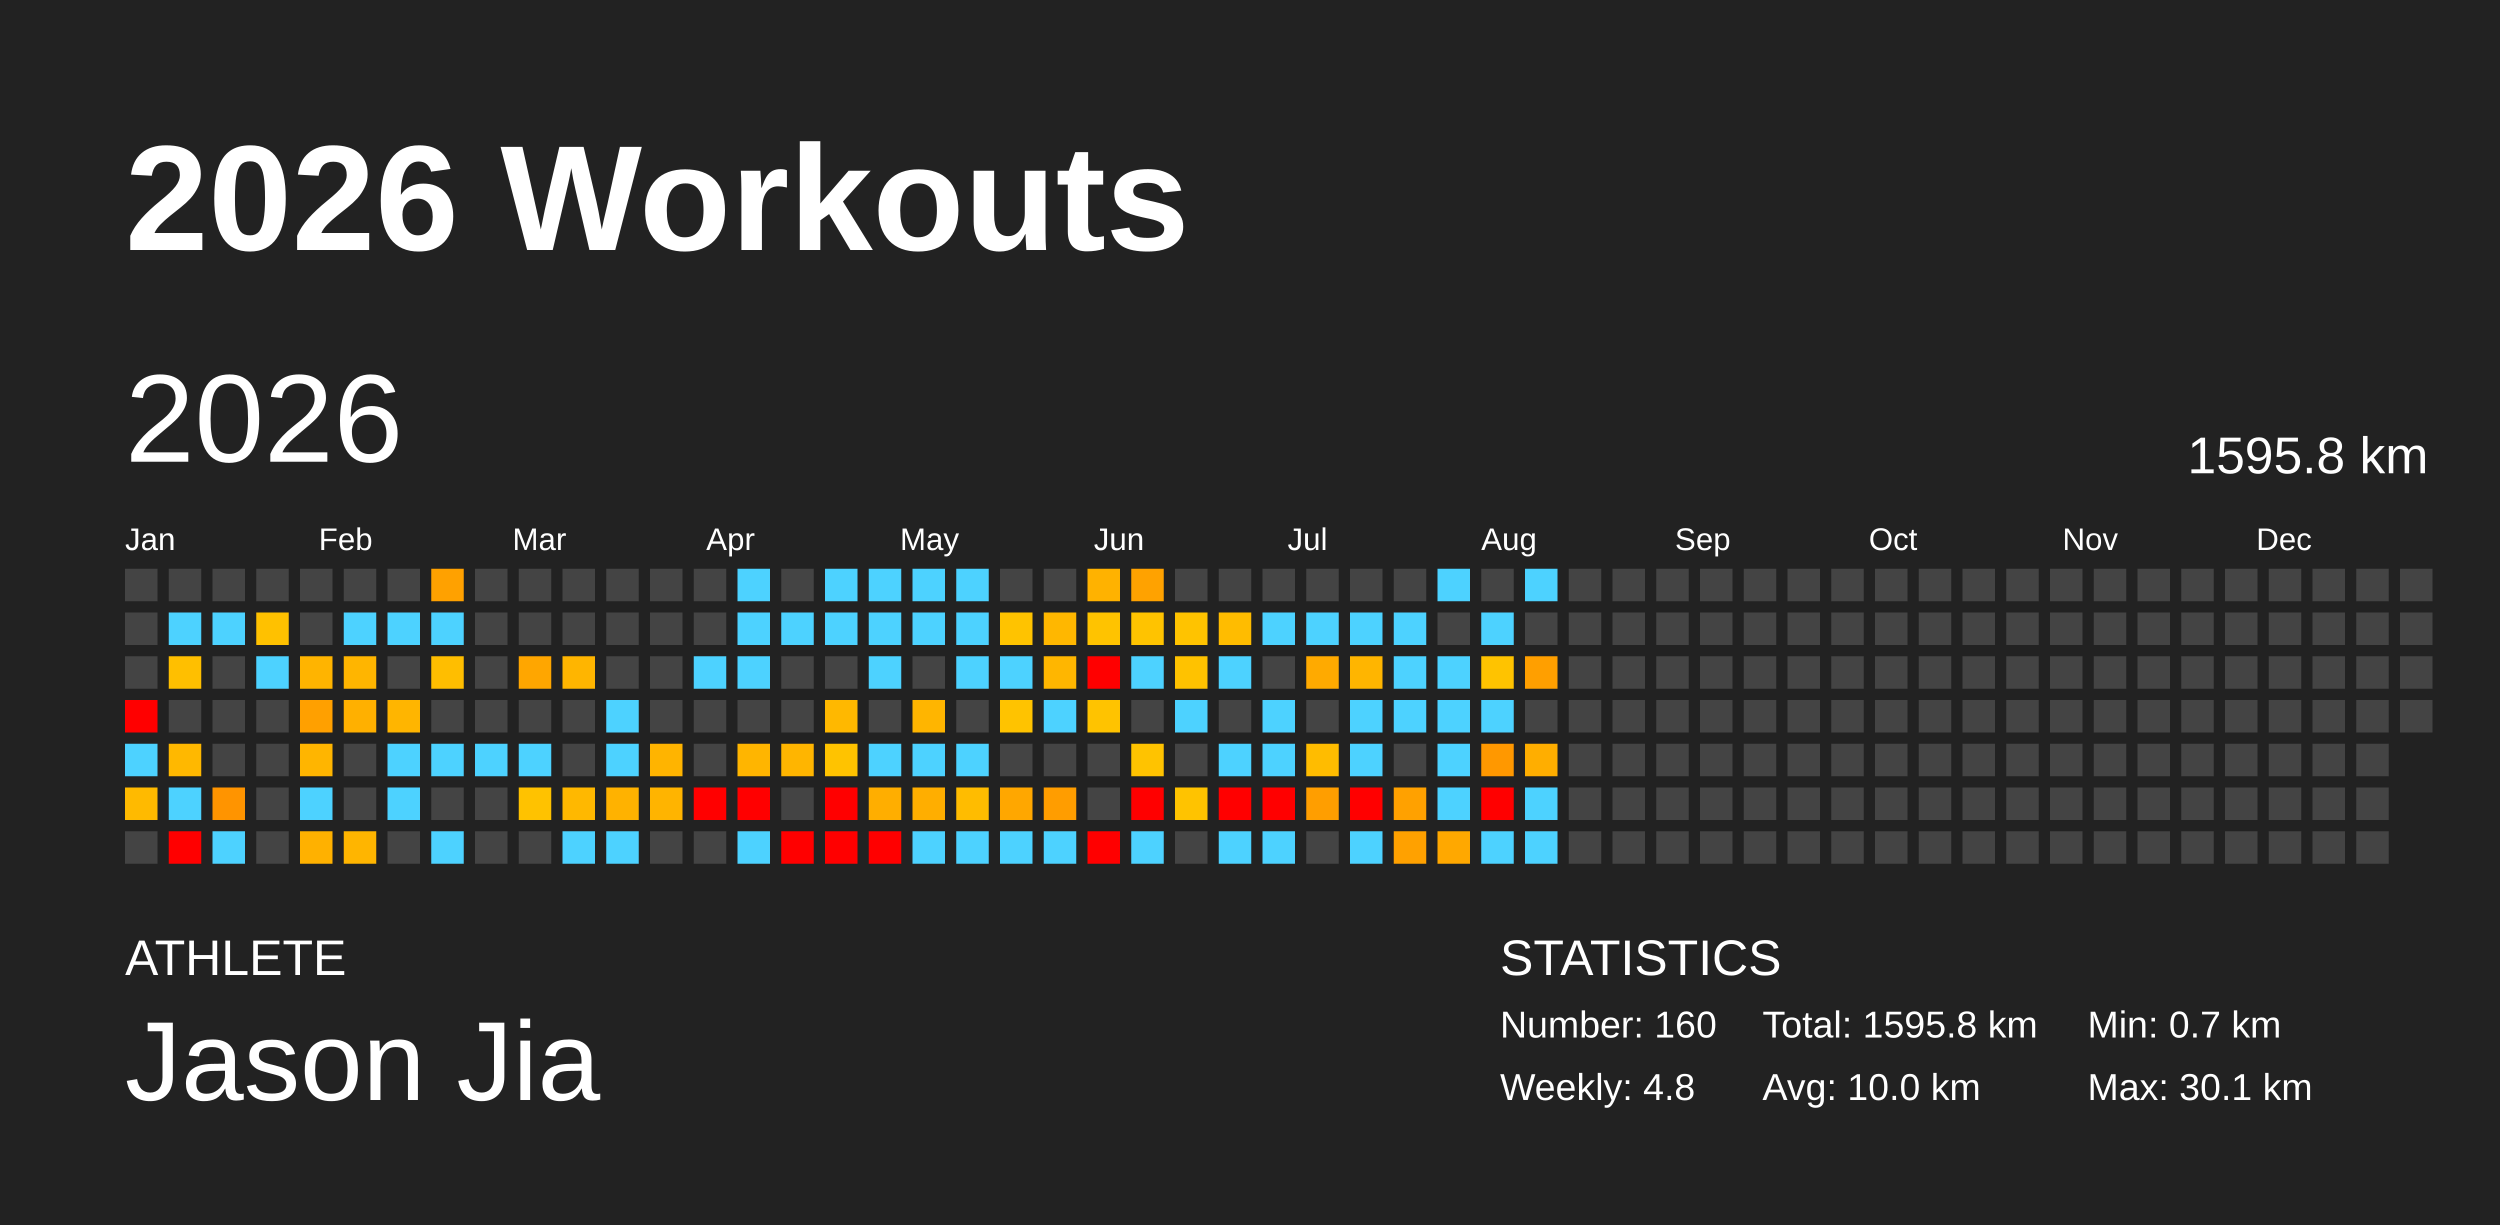
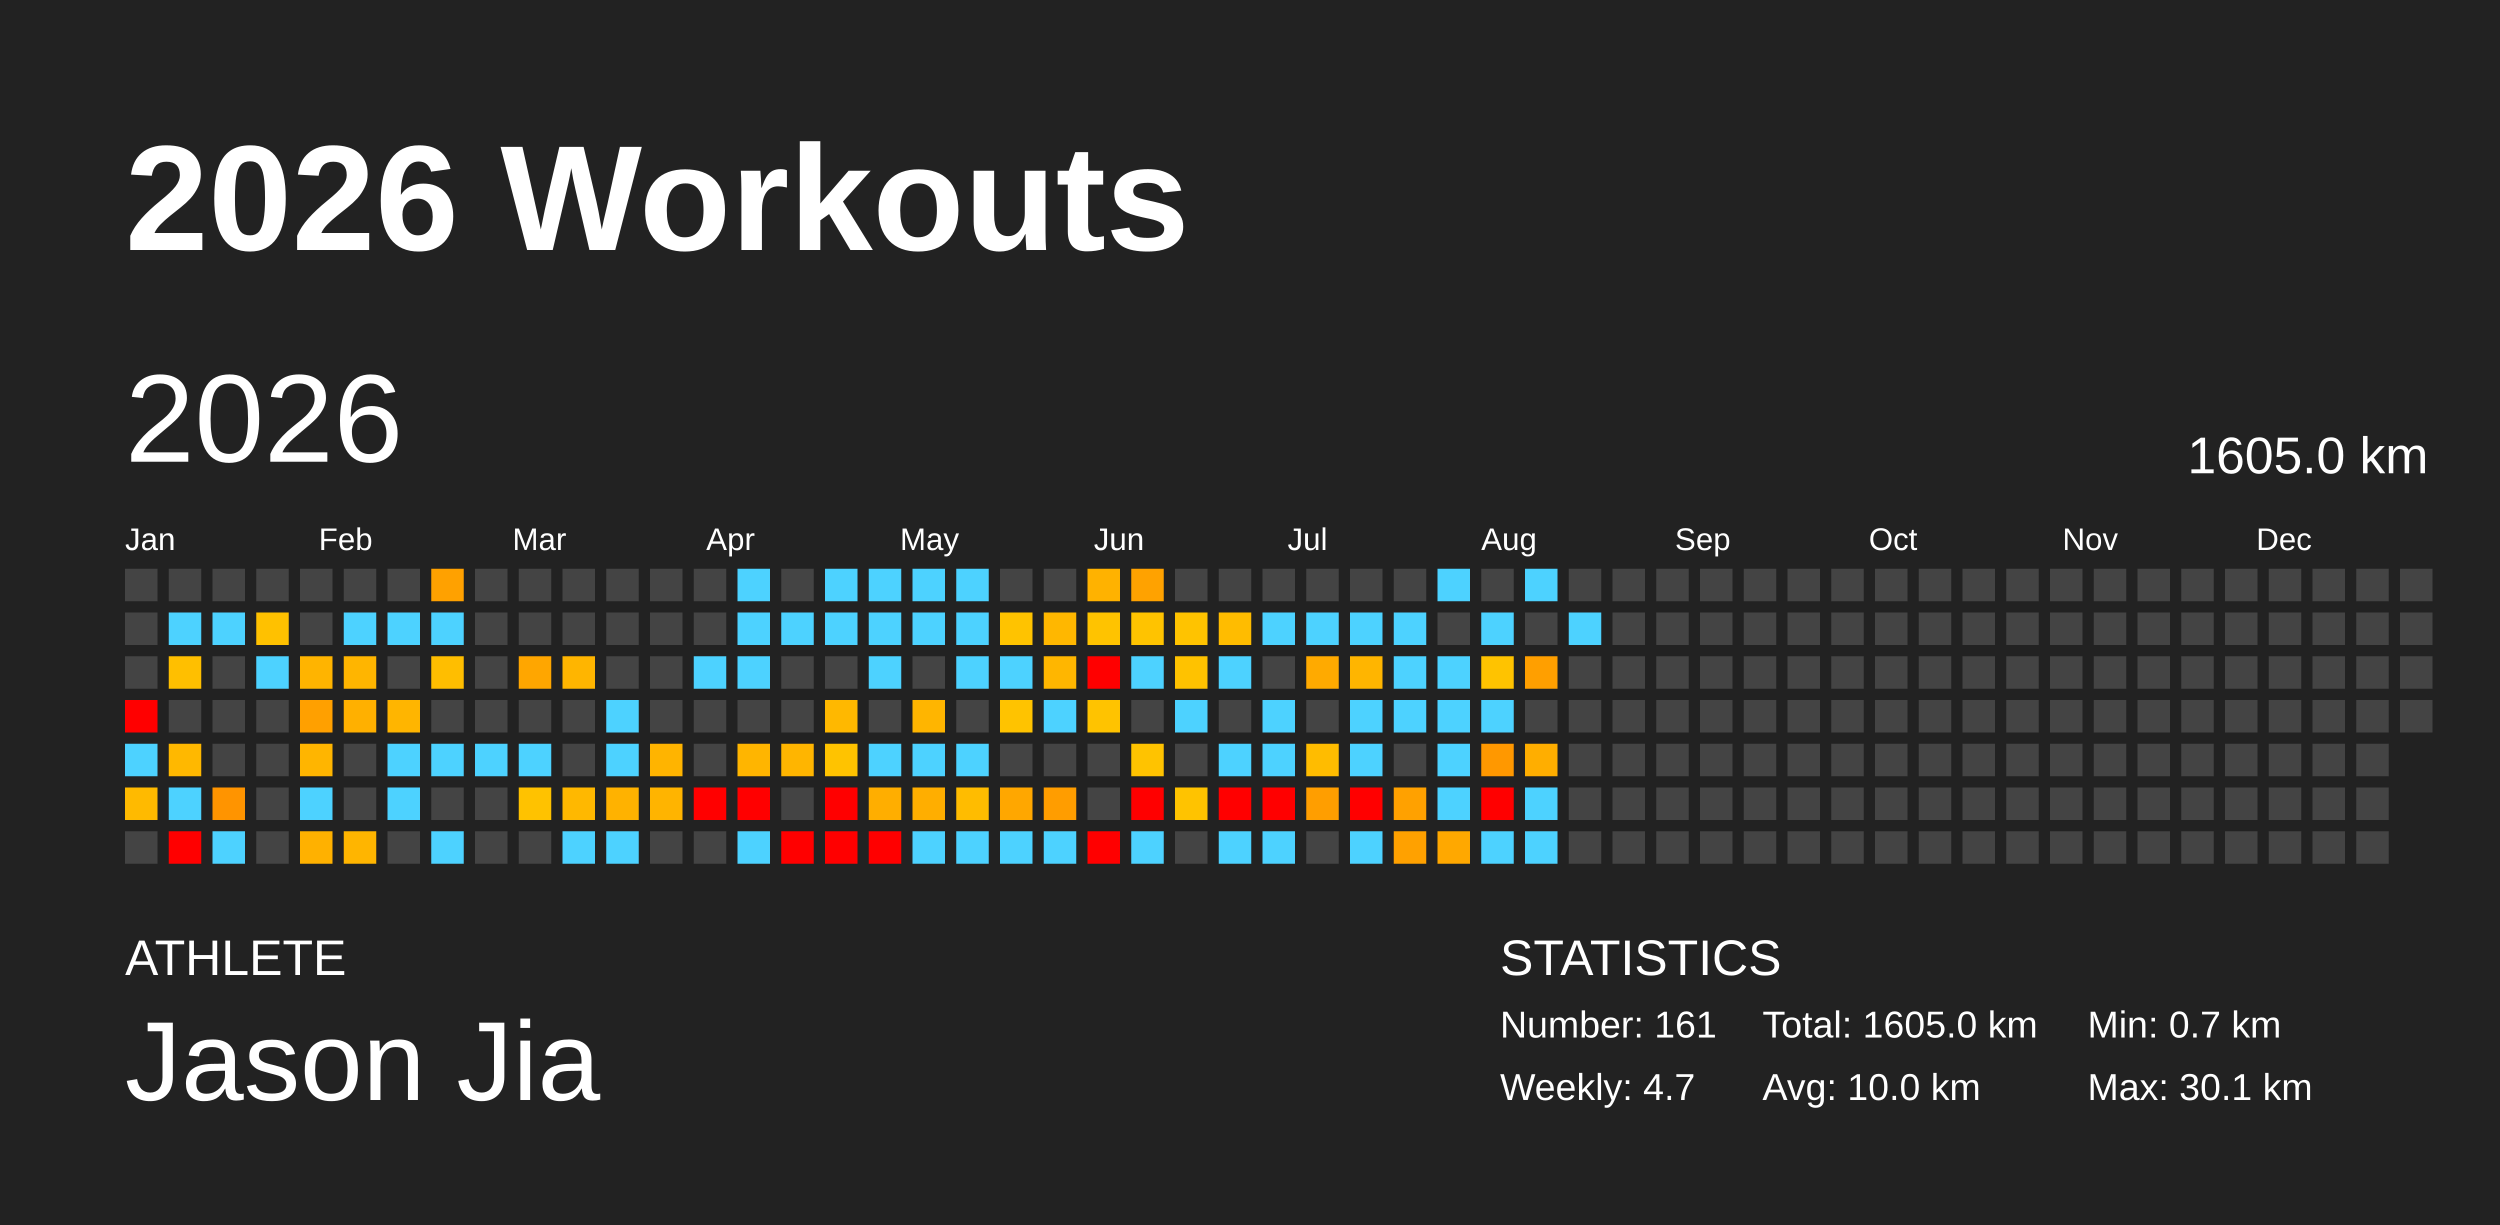
<svg xmlns="http://www.w3.org/2000/svg" baseProfile="full" height="98mm" version="1.1" viewBox="0,0,200,98" width="200mm">
  <defs />
  <rect fill="#222222" height="98" width="200" x="0" y="0" />
  <text fill="#FFFFFF" style="font-size:12px; font-family:Arial; font-weight:bold;" x="10" y="20">2026 Workouts</text>
  <text fill="#FFFFFF" style="font-size:4px; font-family:Arial" x="10" y="78">ATHLETE</text>
  <text fill="#FFFFFF" style="font-size:9px; font-family:Arial" x="10" y="88">Jason Jia</text>
  <text fill="#FFFFFF" style="font-size:4px; font-family:Arial" x="120" y="78">STATISTICS</text>
-   <text fill="#FFFFFF" style="font-size:3px; font-family:Arial" x="120" y="83">Number: 160</text>
-   <text fill="#FFFFFF" style="font-size:3px; font-family:Arial" x="120" y="88">Weekly: 4.8</text>
-   <text fill="#FFFFFF" style="font-size:3px; font-family:Arial" x="141" y="83">Total: 1595.8 km</text>
+   <text fill="#FFFFFF" style="font-size:3px; font-family:Arial" x="120" y="83">Number: 161</text>
+   <text fill="#FFFFFF" style="font-size:3px; font-family:Arial" x="120" y="88">Weekly: 4.7</text>
+   <text fill="#FFFFFF" style="font-size:3px; font-family:Arial" x="141" y="83">Total: 1605.0 km</text>
  <text fill="#FFFFFF" style="font-size:3px; font-family:Arial" x="141" y="88">Avg: 10.0 km</text>
  <text fill="#FFFFFF" style="font-size:3px; font-family:Arial" x="167" y="83">Min: 0.7 km</text>
  <text fill="#FFFFFF" style="font-size:3px; font-family:Arial" x="167" y="88">Max: 30.1 km</text>
  <text dominant-baseline="hanging" fill="#FFFFFF" style="font-size:10.0px; font-family:Arial;" x="10" y="30">2026</text>
-   <text dominant-baseline="hanging" fill="#FFFFFF" style="font-size:4.125px; font-family:Arial;" x="175" y="35">1595.8 km</text>
+   <text dominant-baseline="hanging" fill="#FFFFFF" style="font-size:4.125px; font-family:Arial;" x="175" y="35">1605.0 km</text>
  <text fill="#FFFFFF" style="font-size:2.5px; font-family:Arial" x="10.0" y="44">Jan</text>
  <text fill="#FFFFFF" style="font-size:2.5px; font-family:Arial" x="25.5" y="44">Feb</text>
  <text fill="#FFFFFF" style="font-size:2.5px; font-family:Arial" x="41.0" y="44">Mar</text>
  <text fill="#FFFFFF" style="font-size:2.5px; font-family:Arial" x="56.5" y="44">Apr</text>
  <text fill="#FFFFFF" style="font-size:2.5px; font-family:Arial" x="72.0" y="44">May</text>
  <text fill="#FFFFFF" style="font-size:2.5px; font-family:Arial" x="87.5" y="44">Jun</text>
  <text fill="#FFFFFF" style="font-size:2.5px; font-family:Arial" x="103.0" y="44">Jul</text>
  <text fill="#FFFFFF" style="font-size:2.5px; font-family:Arial" x="118.5" y="44">Aug</text>
  <text fill="#FFFFFF" style="font-size:2.5px; font-family:Arial" x="134.0" y="44">Sep</text>
  <text fill="#FFFFFF" style="font-size:2.5px; font-family:Arial" x="149.5" y="44">Oct</text>
  <text fill="#FFFFFF" style="font-size:2.5px; font-family:Arial" x="165.0" y="44">Nov</text>
  <text fill="#FFFFFF" style="font-size:2.5px; font-family:Arial" x="180.5" y="44">Dec</text>
  <rect fill="#444444" height="2.6" width="2.6" x="10.0" y="45.5" />
  <rect fill="#444444" height="2.6" width="2.6" x="10.0" y="49.0" />
  <rect fill="#444444" height="2.6" width="2.6" x="10.0" y="52.5" />
  <rect fill="red" height="2.6" width="2.6" x="10.0" y="56.0" />
  <rect fill="#4dd2ff" height="2.6" width="2.6" x="10.0" y="59.5" />
  <rect fill="#ffba00" height="2.6" width="2.6" x="10.0" y="63.0" />
  <rect fill="#444444" height="2.6" width="2.6" x="10.0" y="66.5" />
  <rect fill="#444444" height="2.6" width="2.6" x="13.5" y="45.5" />
  <rect fill="#4dd2ff" height="2.6" width="2.6" x="13.5" y="49.0" />
  <rect fill="#ffbf00" height="2.6" width="2.6" x="13.5" y="52.5" />
  <rect fill="#444444" height="2.6" width="2.6" x="13.5" y="56.0" />
  <rect fill="#ffb800" height="2.6" width="2.6" x="13.5" y="59.5" />
  <rect fill="#4dd2ff" height="2.6" width="2.6" x="13.5" y="63.0" />
  <rect fill="red" height="2.6" width="2.6" x="13.5" y="66.5" />
  <rect fill="#444444" height="2.6" width="2.6" x="17.0" y="45.5" />
  <rect fill="#4dd2ff" height="2.6" width="2.6" x="17.0" y="49.0" />
  <rect fill="#444444" height="2.6" width="2.6" x="17.0" y="52.5" />
  <rect fill="#444444" height="2.6" width="2.6" x="17.0" y="56.0" />
  <rect fill="#444444" height="2.6" width="2.6" x="17.0" y="59.5" />
  <rect fill="#ff9400" height="2.6" width="2.6" x="17.0" y="63.0" />
  <rect fill="#4dd2ff" height="2.6" width="2.6" x="17.0" y="66.5" />
  <rect fill="#444444" height="2.6" width="2.6" x="20.5" y="45.5" />
  <rect fill="#ffc100" height="2.6" width="2.6" x="20.5" y="49.0" />
  <rect fill="#4dd2ff" height="2.6" width="2.6" x="20.5" y="52.5" />
  <rect fill="#444444" height="2.6" width="2.6" x="20.5" y="56.0" />
  <rect fill="#444444" height="2.6" width="2.6" x="20.5" y="59.5" />
  <rect fill="#444444" height="2.6" width="2.6" x="20.5" y="63.0" />
  <rect fill="#444444" height="2.6" width="2.6" x="20.5" y="66.5" />
  <rect fill="#444444" height="2.6" width="2.6" x="24.0" y="45.5" />
  <rect fill="#444444" height="2.6" width="2.6" x="24.0" y="49.0" />
  <rect fill="#ffb400" height="2.6" width="2.6" x="24.0" y="52.5" />
  <rect fill="#ffa000" height="2.6" width="2.6" x="24.0" y="56.0" />
  <rect fill="#ffb500" height="2.6" width="2.6" x="24.0" y="59.5" />
  <rect fill="#4dd2ff" height="2.6" width="2.6" x="24.0" y="63.0" />
  <rect fill="#ffb100" height="2.6" width="2.6" x="24.0" y="66.5" />
  <rect fill="#444444" height="2.6" width="2.6" x="27.5" y="45.5" />
  <rect fill="#4dd2ff" height="2.6" width="2.6" x="27.5" y="49.0" />
  <rect fill="#ffb500" height="2.6" width="2.6" x="27.5" y="52.5" />
  <rect fill="#ffb000" height="2.6" width="2.6" x="27.5" y="56.0" />
  <rect fill="#444444" height="2.6" width="2.6" x="27.5" y="59.5" />
  <rect fill="#444444" height="2.6" width="2.6" x="27.5" y="63.0" />
  <rect fill="#ffb500" height="2.6" width="2.6" x="27.5" y="66.5" />
  <rect fill="#444444" height="2.6" width="2.6" x="31.0" y="45.5" />
  <rect fill="#4dd2ff" height="2.6" width="2.6" x="31.0" y="49.0" />
  <rect fill="#444444" height="2.6" width="2.6" x="31.0" y="52.5" />
  <rect fill="#ffb500" height="2.6" width="2.6" x="31.0" y="56.0" />
  <rect fill="#4dd2ff" height="2.6" width="2.6" x="31.0" y="59.5" />
  <rect fill="#4dd2ff" height="2.6" width="2.6" x="31.0" y="63.0" />
  <rect fill="#444444" height="2.6" width="2.6" x="31.0" y="66.5" />
  <rect fill="#ffa100" height="2.6" width="2.6" x="34.5" y="45.5" />
  <rect fill="#4dd2ff" height="2.6" width="2.6" x="34.5" y="49.0" />
  <rect fill="#ffbe00" height="2.6" width="2.6" x="34.5" y="52.5" />
  <rect fill="#444444" height="2.6" width="2.6" x="34.5" y="56.0" />
  <rect fill="#4dd2ff" height="2.6" width="2.6" x="34.5" y="59.5" />
  <rect fill="#444444" height="2.6" width="2.6" x="34.5" y="63.0" />
  <rect fill="#4dd2ff" height="2.6" width="2.6" x="34.5" y="66.5" />
  <rect fill="#444444" height="2.6" width="2.6" x="38.0" y="45.5" />
  <rect fill="#444444" height="2.6" width="2.6" x="38.0" y="49.0" />
  <rect fill="#444444" height="2.6" width="2.6" x="38.0" y="52.5" />
  <rect fill="#444444" height="2.6" width="2.6" x="38.0" y="56.0" />
  <rect fill="#4dd2ff" height="2.6" width="2.6" x="38.0" y="59.5" />
  <rect fill="#444444" height="2.6" width="2.6" x="38.0" y="63.0" />
  <rect fill="#444444" height="2.6" width="2.6" x="38.0" y="66.5" />
  <rect fill="#444444" height="2.6" width="2.6" x="41.5" y="45.5" />
  <rect fill="#444444" height="2.6" width="2.6" x="41.5" y="49.0" />
  <rect fill="#ffa600" height="2.6" width="2.6" x="41.5" y="52.5" />
  <rect fill="#444444" height="2.6" width="2.6" x="41.5" y="56.0" />
  <rect fill="#4dd2ff" height="2.6" width="2.6" x="41.5" y="59.5" />
  <rect fill="#ffc200" height="2.6" width="2.6" x="41.5" y="63.0" />
  <rect fill="#444444" height="2.6" width="2.6" x="41.5" y="66.5" />
  <rect fill="#444444" height="2.6" width="2.6" x="45.0" y="45.5" />
  <rect fill="#444444" height="2.6" width="2.6" x="45.0" y="49.0" />
  <rect fill="#ffb500" height="2.6" width="2.6" x="45.0" y="52.5" />
  <rect fill="#444444" height="2.6" width="2.6" x="45.0" y="56.0" />
  <rect fill="#444444" height="2.6" width="2.6" x="45.0" y="59.5" />
  <rect fill="#ffb800" height="2.6" width="2.6" x="45.0" y="63.0" />
  <rect fill="#4dd2ff" height="2.6" width="2.6" x="45.0" y="66.5" />
  <rect fill="#444444" height="2.6" width="2.6" x="48.5" y="45.5" />
  <rect fill="#444444" height="2.6" width="2.6" x="48.5" y="49.0" />
  <rect fill="#444444" height="2.6" width="2.6" x="48.5" y="52.5" />
  <rect fill="#4dd2ff" height="2.6" width="2.6" x="48.5" y="56.0" />
  <rect fill="#4dd2ff" height="2.6" width="2.6" x="48.5" y="59.5" />
  <rect fill="#ffb200" height="2.6" width="2.6" x="48.5" y="63.0" />
  <rect fill="#4dd2ff" height="2.6" width="2.6" x="48.5" y="66.5" />
  <rect fill="#444444" height="2.6" width="2.6" x="52.0" y="45.5" />
  <rect fill="#444444" height="2.6" width="2.6" x="52.0" y="49.0" />
  <rect fill="#444444" height="2.6" width="2.6" x="52.0" y="52.5" />
  <rect fill="#444444" height="2.6" width="2.6" x="52.0" y="56.0" />
  <rect fill="#ffb400" height="2.6" width="2.6" x="52.0" y="59.5" />
  <rect fill="#ffb400" height="2.6" width="2.6" x="52.0" y="63.0" />
  <rect fill="#444444" height="2.6" width="2.6" x="52.0" y="66.5" />
  <rect fill="#444444" height="2.6" width="2.6" x="55.5" y="45.5" />
  <rect fill="#444444" height="2.6" width="2.6" x="55.5" y="49.0" />
  <rect fill="#4dd2ff" height="2.6" width="2.6" x="55.5" y="52.5" />
  <rect fill="#444444" height="2.6" width="2.6" x="55.5" y="56.0" />
  <rect fill="#444444" height="2.6" width="2.6" x="55.5" y="59.5" />
  <rect fill="red" height="2.6" width="2.6" x="55.5" y="63.0" />
  <rect fill="#444444" height="2.6" width="2.6" x="55.5" y="66.5" />
  <rect fill="#4dd2ff" height="2.6" width="2.6" x="59.0" y="45.5" />
  <rect fill="#4dd2ff" height="2.6" width="2.6" x="59.0" y="49.0" />
  <rect fill="#4dd2ff" height="2.6" width="2.6" x="59.0" y="52.5" />
  <rect fill="#444444" height="2.6" width="2.6" x="59.0" y="56.0" />
  <rect fill="#ffb500" height="2.6" width="2.6" x="59.0" y="59.5" />
  <rect fill="red" height="2.6" width="2.6" x="59.0" y="63.0" />
  <rect fill="#4dd2ff" height="2.6" width="2.6" x="59.0" y="66.5" />
  <rect fill="#444444" height="2.6" width="2.6" x="62.5" y="45.5" />
  <rect fill="#4dd2ff" height="2.6" width="2.6" x="62.5" y="49.0" />
  <rect fill="#444444" height="2.6" width="2.6" x="62.5" y="52.5" />
  <rect fill="#444444" height="2.6" width="2.6" x="62.5" y="56.0" />
  <rect fill="#ffb500" height="2.6" width="2.6" x="62.5" y="59.5" />
  <rect fill="#444444" height="2.6" width="2.6" x="62.5" y="63.0" />
  <rect fill="red" height="2.6" width="2.6" x="62.5" y="66.5" />
  <rect fill="#4dd2ff" height="2.6" width="2.6" x="66.0" y="45.5" />
  <rect fill="#4dd2ff" height="2.6" width="2.6" x="66.0" y="49.0" />
  <rect fill="#444444" height="2.6" width="2.6" x="66.0" y="52.5" />
  <rect fill="#ffb800" height="2.6" width="2.6" x="66.0" y="56.0" />
  <rect fill="#ffc300" height="2.6" width="2.6" x="66.0" y="59.5" />
  <rect fill="red" height="2.6" width="2.6" x="66.0" y="63.0" />
  <rect fill="red" height="2.6" width="2.6" x="66.0" y="66.5" />
  <rect fill="#4dd2ff" height="2.6" width="2.6" x="69.5" y="45.5" />
  <rect fill="#4dd2ff" height="2.6" width="2.6" x="69.5" y="49.0" />
  <rect fill="#4dd2ff" height="2.6" width="2.6" x="69.5" y="52.5" />
  <rect fill="#444444" height="2.6" width="2.6" x="69.5" y="56.0" />
  <rect fill="#4dd2ff" height="2.6" width="2.6" x="69.5" y="59.5" />
  <rect fill="#ffae00" height="2.6" width="2.6" x="69.5" y="63.0" />
  <rect fill="red" height="2.6" width="2.6" x="69.5" y="66.5" />
  <rect fill="#4dd2ff" height="2.6" width="2.6" x="73.0" y="45.5" />
  <rect fill="#4dd2ff" height="2.6" width="2.6" x="73.0" y="49.0" />
  <rect fill="#444444" height="2.6" width="2.6" x="73.0" y="52.5" />
  <rect fill="#ffb500" height="2.6" width="2.6" x="73.0" y="56.0" />
  <rect fill="#4dd2ff" height="2.6" width="2.6" x="73.0" y="59.5" />
  <rect fill="#ffae00" height="2.6" width="2.6" x="73.0" y="63.0" />
  <rect fill="#4dd2ff" height="2.6" width="2.6" x="73.0" y="66.5" />
  <rect fill="#4dd2ff" height="2.6" width="2.6" x="76.5" y="45.5" />
  <rect fill="#4dd2ff" height="2.6" width="2.6" x="76.5" y="49.0" />
  <rect fill="#4dd2ff" height="2.6" width="2.6" x="76.5" y="52.5" />
  <rect fill="#444444" height="2.6" width="2.6" x="76.5" y="56.0" />
  <rect fill="#4dd2ff" height="2.6" width="2.6" x="76.5" y="59.5" />
  <rect fill="#ffbc00" height="2.6" width="2.6" x="76.5" y="63.0" />
  <rect fill="#4dd2ff" height="2.6" width="2.6" x="76.5" y="66.5" />
  <rect fill="#444444" height="2.6" width="2.6" x="80.0" y="45.5" />
  <rect fill="#ffc300" height="2.6" width="2.6" x="80.0" y="49.0" />
  <rect fill="#4dd2ff" height="2.6" width="2.6" x="80.0" y="52.5" />
  <rect fill="#ffc300" height="2.6" width="2.6" x="80.0" y="56.0" />
  <rect fill="#444444" height="2.6" width="2.6" x="80.0" y="59.5" />
  <rect fill="#ffa700" height="2.6" width="2.6" x="80.0" y="63.0" />
  <rect fill="#4dd2ff" height="2.6" width="2.6" x="80.0" y="66.5" />
  <rect fill="#444444" height="2.6" width="2.6" x="83.5" y="45.5" />
  <rect fill="#ffb700" height="2.6" width="2.6" x="83.5" y="49.0" />
  <rect fill="#ffb600" height="2.6" width="2.6" x="83.5" y="52.5" />
  <rect fill="#4dd2ff" height="2.6" width="2.6" x="83.5" y="56.0" />
  <rect fill="#444444" height="2.6" width="2.6" x="83.5" y="59.5" />
  <rect fill="#ff9d00" height="2.6" width="2.6" x="83.5" y="63.0" />
  <rect fill="#4dd2ff" height="2.6" width="2.6" x="83.5" y="66.5" />
  <rect fill="#ffb200" height="2.6" width="2.6" x="87.0" y="45.5" />
  <rect fill="#ffc300" height="2.6" width="2.6" x="87.0" y="49.0" />
  <rect fill="red" height="2.6" width="2.6" x="87.0" y="52.5" />
  <rect fill="#ffc300" height="2.6" width="2.6" x="87.0" y="56.0" />
  <rect fill="#444444" height="2.6" width="2.6" x="87.0" y="59.5" />
  <rect fill="#444444" height="2.6" width="2.6" x="87.0" y="63.0" />
  <rect fill="red" height="2.6" width="2.6" x="87.0" y="66.5" />
  <rect fill="#ffa200" height="2.6" width="2.6" x="90.5" y="45.5" />
  <rect fill="#ffc300" height="2.6" width="2.6" x="90.5" y="49.0" />
  <rect fill="#4dd2ff" height="2.6" width="2.6" x="90.5" y="52.5" />
  <rect fill="#444444" height="2.6" width="2.6" x="90.5" y="56.0" />
  <rect fill="#ffc300" height="2.6" width="2.6" x="90.5" y="59.5" />
  <rect fill="red" height="2.6" width="2.6" x="90.5" y="63.0" />
  <rect fill="#4dd2ff" height="2.6" width="2.6" x="90.5" y="66.5" />
  <rect fill="#444444" height="2.6" width="2.6" x="94.0" y="45.5" />
  <rect fill="#ffc300" height="2.6" width="2.6" x="94.0" y="49.0" />
  <rect fill="#ffc200" height="2.6" width="2.6" x="94.0" y="52.5" />
  <rect fill="#4dd2ff" height="2.6" width="2.6" x="94.0" y="56.0" />
  <rect fill="#444444" height="2.6" width="2.6" x="94.0" y="59.5" />
  <rect fill="#ffc300" height="2.6" width="2.6" x="94.0" y="63.0" />
  <rect fill="#444444" height="2.6" width="2.6" x="94.0" y="66.5" />
  <rect fill="#444444" height="2.6" width="2.6" x="97.5" y="45.5" />
  <rect fill="#ffbc00" height="2.6" width="2.6" x="97.5" y="49.0" />
  <rect fill="#4dd2ff" height="2.6" width="2.6" x="97.5" y="52.5" />
  <rect fill="#444444" height="2.6" width="2.6" x="97.5" y="56.0" />
  <rect fill="#4dd2ff" height="2.6" width="2.6" x="97.5" y="59.5" />
  <rect fill="red" height="2.6" width="2.6" x="97.5" y="63.0" />
  <rect fill="#4dd2ff" height="2.6" width="2.6" x="97.5" y="66.5" />
  <rect fill="#444444" height="2.6" width="2.6" x="101.0" y="45.5" />
  <rect fill="#4dd2ff" height="2.6" width="2.6" x="101.0" y="49.0" />
  <rect fill="#444444" height="2.6" width="2.6" x="101.0" y="52.5" />
  <rect fill="#4dd2ff" height="2.6" width="2.6" x="101.0" y="56.0" />
  <rect fill="#4dd2ff" height="2.6" width="2.6" x="101.0" y="59.5" />
  <rect fill="red" height="2.6" width="2.6" x="101.0" y="63.0" />
  <rect fill="#4dd2ff" height="2.6" width="2.6" x="101.0" y="66.5" />
  <rect fill="#444444" height="2.6" width="2.6" x="104.5" y="45.5" />
  <rect fill="#4dd2ff" height="2.6" width="2.6" x="104.5" y="49.0" />
  <rect fill="#ffaa00" height="2.6" width="2.6" x="104.5" y="52.5" />
  <rect fill="#444444" height="2.6" width="2.6" x="104.5" y="56.0" />
  <rect fill="#ffbc00" height="2.6" width="2.6" x="104.5" y="59.5" />
  <rect fill="#ff9e00" height="2.6" width="2.6" x="104.5" y="63.0" />
  <rect fill="#444444" height="2.6" width="2.6" x="104.5" y="66.5" />
  <rect fill="#444444" height="2.6" width="2.6" x="108.0" y="45.5" />
  <rect fill="#4dd2ff" height="2.6" width="2.6" x="108.0" y="49.0" />
  <rect fill="#ffb500" height="2.6" width="2.6" x="108.0" y="52.5" />
  <rect fill="#4dd2ff" height="2.6" width="2.6" x="108.0" y="56.0" />
  <rect fill="#4dd2ff" height="2.6" width="2.6" x="108.0" y="59.5" />
  <rect fill="red" height="2.6" width="2.6" x="108.0" y="63.0" />
  <rect fill="#4dd2ff" height="2.6" width="2.6" x="108.0" y="66.5" />
  <rect fill="#444444" height="2.6" width="2.6" x="111.5" y="45.5" />
  <rect fill="#4dd2ff" height="2.6" width="2.6" x="111.5" y="49.0" />
  <rect fill="#4dd2ff" height="2.6" width="2.6" x="111.5" y="52.5" />
  <rect fill="#4dd2ff" height="2.6" width="2.6" x="111.5" y="56.0" />
  <rect fill="#444444" height="2.6" width="2.6" x="111.5" y="59.5" />
  <rect fill="#ffa100" height="2.6" width="2.6" x="111.5" y="63.0" />
  <rect fill="#ffa100" height="2.6" width="2.6" x="111.5" y="66.5" />
  <rect fill="#4dd2ff" height="2.6" width="2.6" x="115.0" y="45.5" />
  <rect fill="#444444" height="2.6" width="2.6" x="115.0" y="49.0" />
  <rect fill="#4dd2ff" height="2.6" width="2.6" x="115.0" y="52.5" />
  <rect fill="#4dd2ff" height="2.6" width="2.6" x="115.0" y="56.0" />
  <rect fill="#4dd2ff" height="2.6" width="2.6" x="115.0" y="59.5" />
  <rect fill="#4dd2ff" height="2.6" width="2.6" x="115.0" y="63.0" />
  <rect fill="#ffa800" height="2.6" width="2.6" x="115.0" y="66.5" />
  <rect fill="#444444" height="2.6" width="2.6" x="118.5" y="45.5" />
  <rect fill="#4dd2ff" height="2.6" width="2.6" x="118.5" y="49.0" />
  <rect fill="#ffc300" height="2.6" width="2.6" x="118.5" y="52.5" />
  <rect fill="#4dd2ff" height="2.6" width="2.6" x="118.5" y="56.0" />
  <rect fill="#ff9800" height="2.6" width="2.6" x="118.5" y="59.5" />
  <rect fill="red" height="2.6" width="2.6" x="118.5" y="63.0" />
  <rect fill="#4dd2ff" height="2.6" width="2.6" x="118.5" y="66.5" />
  <rect fill="#4dd2ff" height="2.6" width="2.6" x="122.0" y="45.5" />
  <rect fill="#444444" height="2.6" width="2.6" x="122.0" y="49.0" />
  <rect fill="#ff9f00" height="2.6" width="2.6" x="122.0" y="52.5" />
  <rect fill="#444444" height="2.6" width="2.6" x="122.0" y="56.0" />
  <rect fill="#ffae00" height="2.6" width="2.6" x="122.0" y="59.5" />
  <rect fill="#4dd2ff" height="2.6" width="2.6" x="122.0" y="63.0" />
  <rect fill="#4dd2ff" height="2.6" width="2.6" x="122.0" y="66.5" />
  <rect fill="#444444" height="2.6" width="2.6" x="125.5" y="45.5" />
-   <rect fill="#444444" height="2.6" width="2.6" x="125.5" y="49.0" />
+   <rect fill="#4dd2ff" height="2.6" width="2.6" x="125.5" y="49.0" />
  <rect fill="#444444" height="2.6" width="2.6" x="125.5" y="52.5" />
  <rect fill="#444444" height="2.6" width="2.6" x="125.5" y="56.0" />
  <rect fill="#444444" height="2.6" width="2.6" x="125.5" y="59.5" />
  <rect fill="#444444" height="2.6" width="2.6" x="125.5" y="63.0" />
  <rect fill="#444444" height="2.6" width="2.6" x="125.5" y="66.5" />
  <rect fill="#444444" height="2.6" width="2.6" x="129.0" y="45.5" />
  <rect fill="#444444" height="2.6" width="2.6" x="129.0" y="49.0" />
  <rect fill="#444444" height="2.6" width="2.6" x="129.0" y="52.5" />
  <rect fill="#444444" height="2.6" width="2.6" x="129.0" y="56.0" />
  <rect fill="#444444" height="2.6" width="2.6" x="129.0" y="59.5" />
  <rect fill="#444444" height="2.6" width="2.6" x="129.0" y="63.0" />
  <rect fill="#444444" height="2.6" width="2.6" x="129.0" y="66.5" />
  <rect fill="#444444" height="2.6" width="2.6" x="132.5" y="45.5" />
  <rect fill="#444444" height="2.6" width="2.6" x="132.5" y="49.0" />
  <rect fill="#444444" height="2.6" width="2.6" x="132.5" y="52.5" />
  <rect fill="#444444" height="2.6" width="2.6" x="132.5" y="56.0" />
  <rect fill="#444444" height="2.6" width="2.6" x="132.5" y="59.5" />
  <rect fill="#444444" height="2.6" width="2.6" x="132.5" y="63.0" />
  <rect fill="#444444" height="2.6" width="2.6" x="132.5" y="66.5" />
  <rect fill="#444444" height="2.6" width="2.6" x="136.0" y="45.5" />
  <rect fill="#444444" height="2.6" width="2.6" x="136.0" y="49.0" />
  <rect fill="#444444" height="2.6" width="2.6" x="136.0" y="52.5" />
  <rect fill="#444444" height="2.6" width="2.6" x="136.0" y="56.0" />
  <rect fill="#444444" height="2.6" width="2.6" x="136.0" y="59.5" />
  <rect fill="#444444" height="2.6" width="2.6" x="136.0" y="63.0" />
  <rect fill="#444444" height="2.6" width="2.6" x="136.0" y="66.5" />
  <rect fill="#444444" height="2.6" width="2.6" x="139.5" y="45.5" />
  <rect fill="#444444" height="2.6" width="2.6" x="139.5" y="49.0" />
  <rect fill="#444444" height="2.6" width="2.6" x="139.5" y="52.5" />
  <rect fill="#444444" height="2.6" width="2.6" x="139.5" y="56.0" />
  <rect fill="#444444" height="2.6" width="2.6" x="139.5" y="59.5" />
  <rect fill="#444444" height="2.6" width="2.6" x="139.5" y="63.0" />
  <rect fill="#444444" height="2.6" width="2.6" x="139.5" y="66.5" />
  <rect fill="#444444" height="2.6" width="2.6" x="143.0" y="45.5" />
  <rect fill="#444444" height="2.6" width="2.6" x="143.0" y="49.0" />
  <rect fill="#444444" height="2.6" width="2.6" x="143.0" y="52.5" />
  <rect fill="#444444" height="2.6" width="2.6" x="143.0" y="56.0" />
  <rect fill="#444444" height="2.6" width="2.6" x="143.0" y="59.5" />
  <rect fill="#444444" height="2.6" width="2.6" x="143.0" y="63.0" />
  <rect fill="#444444" height="2.6" width="2.6" x="143.0" y="66.5" />
  <rect fill="#444444" height="2.6" width="2.6" x="146.5" y="45.5" />
  <rect fill="#444444" height="2.6" width="2.6" x="146.5" y="49.0" />
  <rect fill="#444444" height="2.6" width="2.6" x="146.5" y="52.5" />
  <rect fill="#444444" height="2.6" width="2.6" x="146.5" y="56.0" />
  <rect fill="#444444" height="2.6" width="2.6" x="146.5" y="59.5" />
  <rect fill="#444444" height="2.6" width="2.6" x="146.5" y="63.0" />
  <rect fill="#444444" height="2.6" width="2.6" x="146.5" y="66.5" />
  <rect fill="#444444" height="2.6" width="2.6" x="150.0" y="45.5" />
  <rect fill="#444444" height="2.6" width="2.6" x="150.0" y="49.0" />
  <rect fill="#444444" height="2.6" width="2.6" x="150.0" y="52.5" />
  <rect fill="#444444" height="2.6" width="2.6" x="150.0" y="56.0" />
  <rect fill="#444444" height="2.6" width="2.6" x="150.0" y="59.5" />
  <rect fill="#444444" height="2.6" width="2.6" x="150.0" y="63.0" />
  <rect fill="#444444" height="2.6" width="2.6" x="150.0" y="66.5" />
  <rect fill="#444444" height="2.6" width="2.6" x="153.5" y="45.5" />
  <rect fill="#444444" height="2.6" width="2.6" x="153.5" y="49.0" />
  <rect fill="#444444" height="2.6" width="2.6" x="153.5" y="52.5" />
  <rect fill="#444444" height="2.6" width="2.6" x="153.5" y="56.0" />
  <rect fill="#444444" height="2.6" width="2.6" x="153.5" y="59.5" />
  <rect fill="#444444" height="2.6" width="2.6" x="153.5" y="63.0" />
  <rect fill="#444444" height="2.6" width="2.6" x="153.5" y="66.5" />
  <rect fill="#444444" height="2.6" width="2.6" x="157.0" y="45.5" />
  <rect fill="#444444" height="2.6" width="2.6" x="157.0" y="49.0" />
  <rect fill="#444444" height="2.6" width="2.6" x="157.0" y="52.5" />
  <rect fill="#444444" height="2.6" width="2.6" x="157.0" y="56.0" />
  <rect fill="#444444" height="2.6" width="2.6" x="157.0" y="59.5" />
  <rect fill="#444444" height="2.6" width="2.6" x="157.0" y="63.0" />
  <rect fill="#444444" height="2.6" width="2.6" x="157.0" y="66.5" />
  <rect fill="#444444" height="2.6" width="2.6" x="160.5" y="45.5" />
  <rect fill="#444444" height="2.6" width="2.6" x="160.5" y="49.0" />
  <rect fill="#444444" height="2.6" width="2.6" x="160.5" y="52.5" />
  <rect fill="#444444" height="2.6" width="2.6" x="160.5" y="56.0" />
  <rect fill="#444444" height="2.6" width="2.6" x="160.5" y="59.5" />
  <rect fill="#444444" height="2.6" width="2.6" x="160.5" y="63.0" />
  <rect fill="#444444" height="2.6" width="2.6" x="160.5" y="66.5" />
  <rect fill="#444444" height="2.6" width="2.6" x="164.0" y="45.5" />
  <rect fill="#444444" height="2.6" width="2.6" x="164.0" y="49.0" />
  <rect fill="#444444" height="2.6" width="2.6" x="164.0" y="52.5" />
  <rect fill="#444444" height="2.6" width="2.6" x="164.0" y="56.0" />
  <rect fill="#444444" height="2.6" width="2.6" x="164.0" y="59.5" />
  <rect fill="#444444" height="2.6" width="2.6" x="164.0" y="63.0" />
  <rect fill="#444444" height="2.6" width="2.6" x="164.0" y="66.5" />
  <rect fill="#444444" height="2.6" width="2.6" x="167.5" y="45.5" />
  <rect fill="#444444" height="2.6" width="2.6" x="167.5" y="49.0" />
  <rect fill="#444444" height="2.6" width="2.6" x="167.5" y="52.5" />
  <rect fill="#444444" height="2.6" width="2.6" x="167.5" y="56.0" />
  <rect fill="#444444" height="2.6" width="2.6" x="167.5" y="59.5" />
  <rect fill="#444444" height="2.6" width="2.6" x="167.5" y="63.0" />
  <rect fill="#444444" height="2.6" width="2.6" x="167.5" y="66.5" />
  <rect fill="#444444" height="2.6" width="2.6" x="171.0" y="45.5" />
  <rect fill="#444444" height="2.6" width="2.6" x="171.0" y="49.0" />
  <rect fill="#444444" height="2.6" width="2.6" x="171.0" y="52.5" />
  <rect fill="#444444" height="2.6" width="2.6" x="171.0" y="56.0" />
  <rect fill="#444444" height="2.6" width="2.6" x="171.0" y="59.5" />
  <rect fill="#444444" height="2.6" width="2.6" x="171.0" y="63.0" />
  <rect fill="#444444" height="2.6" width="2.6" x="171.0" y="66.5" />
  <rect fill="#444444" height="2.6" width="2.6" x="174.5" y="45.5" />
  <rect fill="#444444" height="2.6" width="2.6" x="174.5" y="49.0" />
  <rect fill="#444444" height="2.6" width="2.6" x="174.5" y="52.5" />
  <rect fill="#444444" height="2.6" width="2.6" x="174.5" y="56.0" />
  <rect fill="#444444" height="2.6" width="2.6" x="174.5" y="59.5" />
  <rect fill="#444444" height="2.6" width="2.6" x="174.5" y="63.0" />
  <rect fill="#444444" height="2.6" width="2.6" x="174.5" y="66.5" />
  <rect fill="#444444" height="2.6" width="2.6" x="178.0" y="45.5" />
  <rect fill="#444444" height="2.6" width="2.6" x="178.0" y="49.0" />
  <rect fill="#444444" height="2.6" width="2.6" x="178.0" y="52.5" />
  <rect fill="#444444" height="2.6" width="2.6" x="178.0" y="56.0" />
  <rect fill="#444444" height="2.6" width="2.6" x="178.0" y="59.5" />
  <rect fill="#444444" height="2.6" width="2.6" x="178.0" y="63.0" />
  <rect fill="#444444" height="2.6" width="2.6" x="178.0" y="66.5" />
  <rect fill="#444444" height="2.6" width="2.6" x="181.5" y="45.5" />
  <rect fill="#444444" height="2.6" width="2.6" x="181.5" y="49.0" />
  <rect fill="#444444" height="2.6" width="2.6" x="181.5" y="52.5" />
  <rect fill="#444444" height="2.6" width="2.6" x="181.5" y="56.0" />
  <rect fill="#444444" height="2.6" width="2.6" x="181.5" y="59.5" />
  <rect fill="#444444" height="2.6" width="2.6" x="181.5" y="63.0" />
  <rect fill="#444444" height="2.6" width="2.6" x="181.5" y="66.5" />
  <rect fill="#444444" height="2.6" width="2.6" x="185.0" y="45.5" />
  <rect fill="#444444" height="2.6" width="2.6" x="185.0" y="49.0" />
  <rect fill="#444444" height="2.6" width="2.6" x="185.0" y="52.5" />
  <rect fill="#444444" height="2.6" width="2.6" x="185.0" y="56.0" />
  <rect fill="#444444" height="2.6" width="2.6" x="185.0" y="59.5" />
  <rect fill="#444444" height="2.6" width="2.6" x="185.0" y="63.0" />
  <rect fill="#444444" height="2.6" width="2.6" x="185.0" y="66.5" />
  <rect fill="#444444" height="2.6" width="2.6" x="188.5" y="45.5" />
  <rect fill="#444444" height="2.6" width="2.6" x="188.5" y="49.0" />
  <rect fill="#444444" height="2.6" width="2.6" x="188.5" y="52.5" />
  <rect fill="#444444" height="2.6" width="2.6" x="188.5" y="56.0" />
  <rect fill="#444444" height="2.6" width="2.6" x="188.5" y="59.5" />
  <rect fill="#444444" height="2.6" width="2.6" x="188.5" y="63.0" />
  <rect fill="#444444" height="2.6" width="2.6" x="188.5" y="66.5" />
  <rect fill="#444444" height="2.6" width="2.6" x="192.0" y="45.5" />
  <rect fill="#444444" height="2.6" width="2.6" x="192.0" y="49.0" />
  <rect fill="#444444" height="2.6" width="2.6" x="192.0" y="52.5" />
  <rect fill="#444444" height="2.6" width="2.6" x="192.0" y="56.0" />
</svg>
